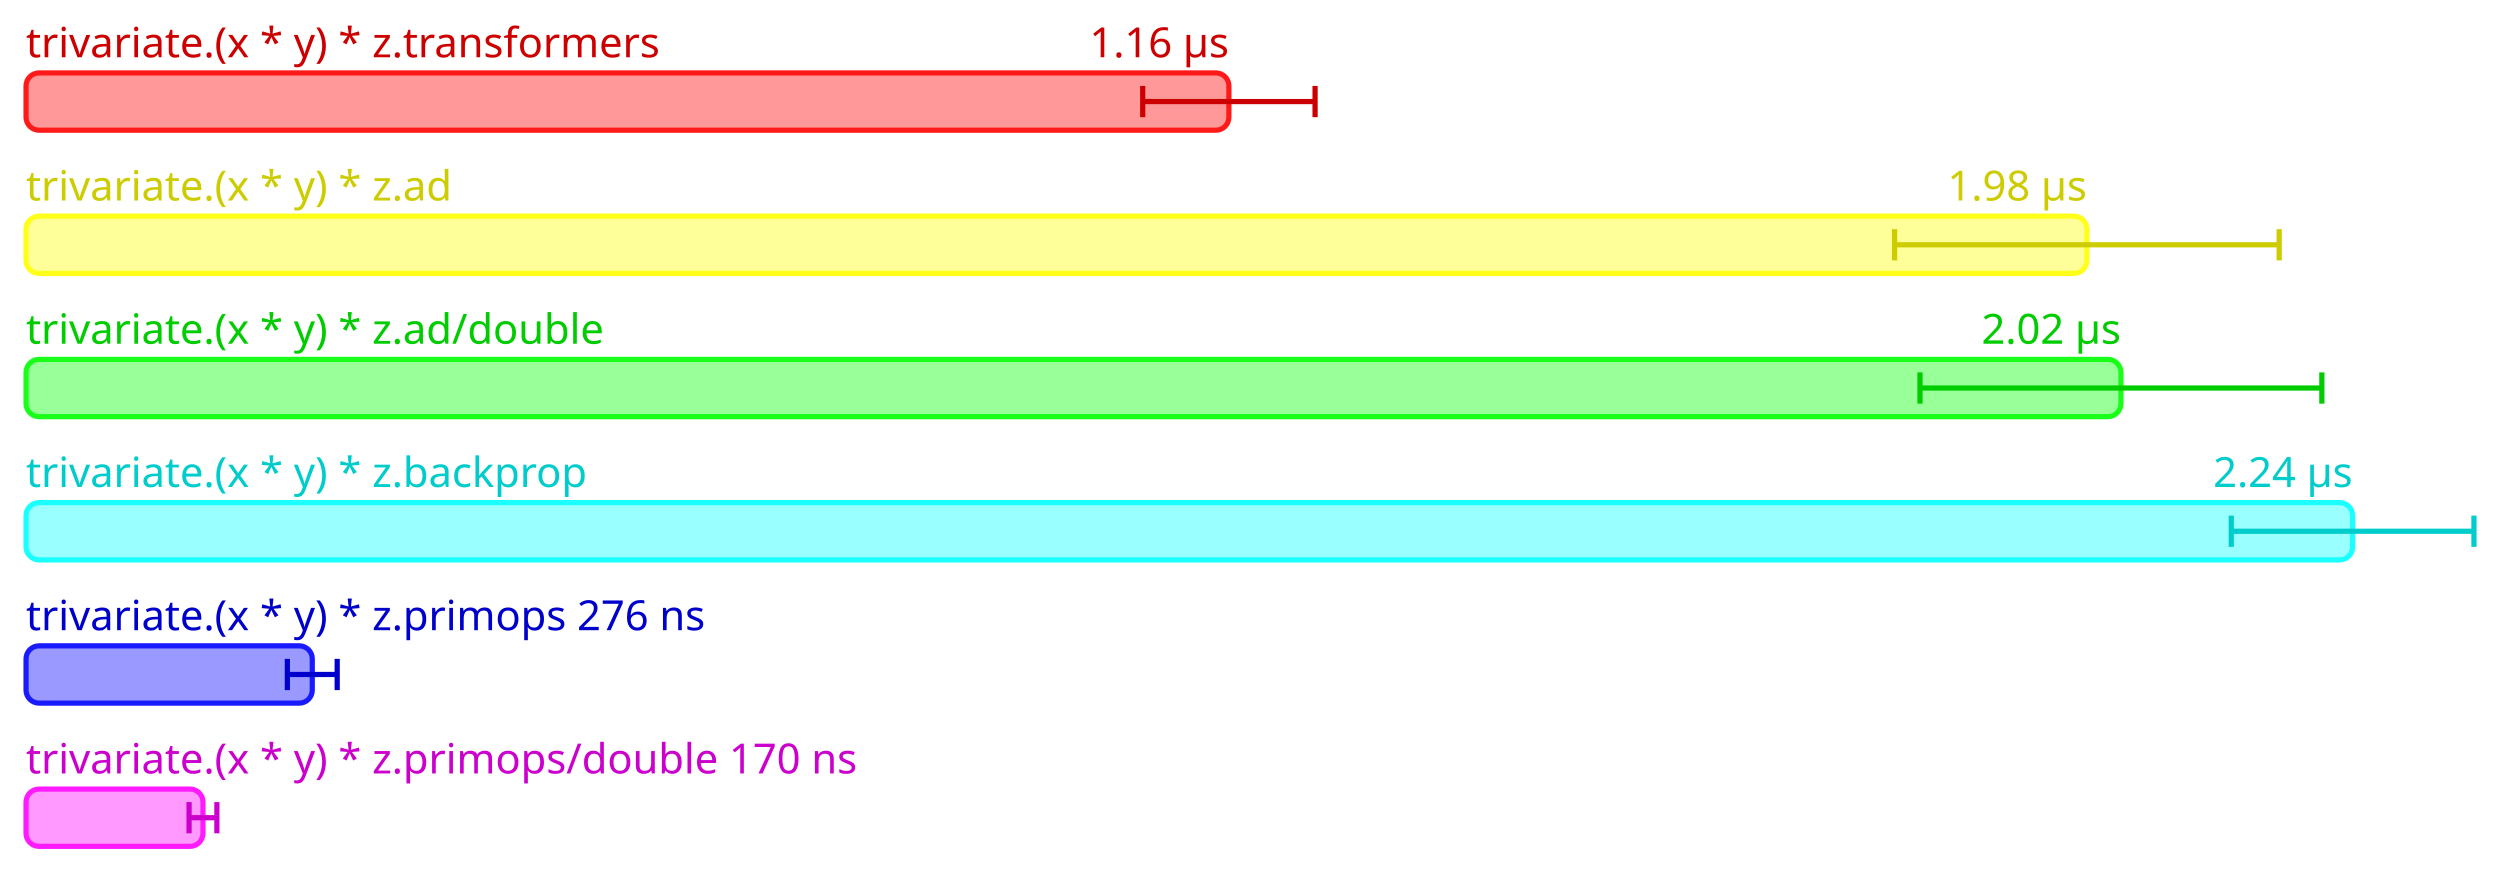
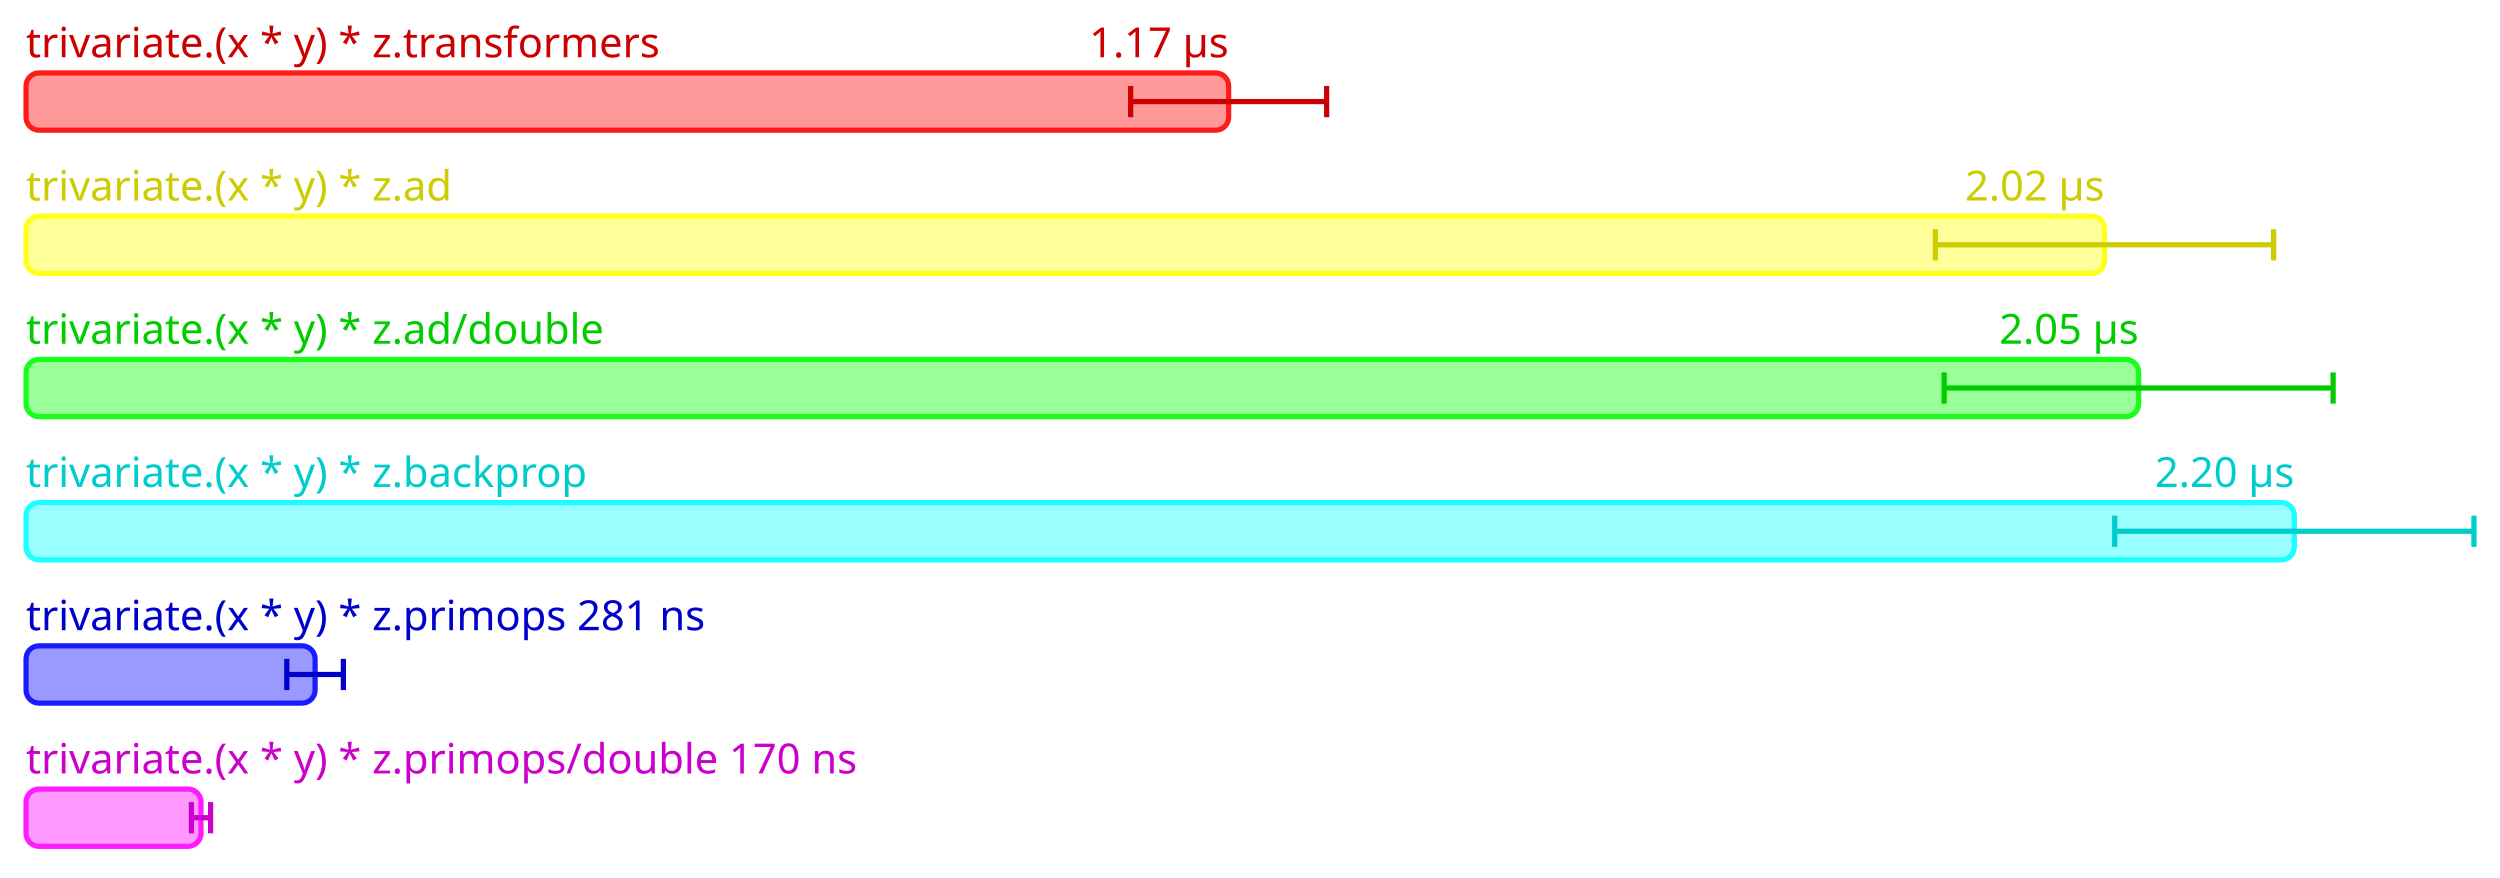
<svg xmlns="http://www.w3.org/2000/svg" height="337" width="960.0" font-size="16" font-family="sans-serif" stroke-width="2">
  <g transform="translate(10.0 0)">
    <g fill="hsl(0, 100%, 40%)">
      <text y="22">trivariate.(x * y) * z.transformers</text>
-       <text y="22" x="461.895" text-anchor="end">1.16 μs</text>
+       <text y="22" x="461.804" text-anchor="end">1.17 μs</text>
    </g>
    <g>
-       <rect y="28" rx="5" height="22" width="461.895" fill="hsl(0, 100%, 80%)" stroke="hsl(0, 100%, 55%)" />
+       <rect y="28" rx="5" height="22" width="461.804" fill="hsl(0, 100%, 80%)" stroke="hsl(0, 100%, 55%)" />
      <g stroke="hsl(0, 100%, 40%)">
-         <line x1="428.801" x2="494.989" y1="39" y2="39" />
-         <line x1="428.801" x2="428.801" y1="33" y2="45" />
-         <line x1="494.989" x2="494.989" y1="33" y2="45" />
+         <line x1="424.173" x2="499.436" y1="39" y2="39" />
+         <line x1="424.173" x2="424.173" y1="33" y2="45" />
+         <line x1="499.436" x2="499.436" y1="33" y2="45" />
      </g>
    </g>
    <g fill="hsl(60, 100%, 40%)">
      <text y="77">trivariate.(x * y) * z.ad</text>
-       <text y="77" x="791.368" text-anchor="end">1.98 μs</text>
+       <text y="77" x="798.115" text-anchor="end">2.02 μs</text>
    </g>
    <g>
-       <rect y="83" rx="5" height="22" width="791.368" fill="hsl(60, 100%, 80%)" stroke="hsl(60, 100%, 55%)" />
+       <rect y="83" rx="5" height="22" width="798.115" fill="hsl(60, 100%, 80%)" stroke="hsl(60, 100%, 55%)" />
      <g stroke="hsl(60, 100%, 40%)">
-         <line x1="717.533" x2="865.204" y1="94" y2="94" />
-         <line x1="717.533" x2="717.533" y1="88" y2="100" />
-         <line x1="865.204" x2="865.204" y1="88" y2="100" />
+         <line x1="733.163" x2="863.067" y1="94" y2="94" />
+         <line x1="733.163" x2="733.163" y1="88" y2="100" />
+         <line x1="863.067" x2="863.067" y1="88" y2="100" />
      </g>
    </g>
    <g fill="hsl(120, 100%, 40%)">
      <text y="132">trivariate.(x * y) * z.ad/double</text>
-       <text y="132" x="804.431" text-anchor="end">2.02 μs</text>
+       <text y="132" x="811.24" text-anchor="end">2.05 μs</text>
    </g>
    <g>
-       <rect y="138" rx="5" height="22" width="804.431" fill="hsl(120, 100%, 80%)" stroke="hsl(120, 100%, 55%)" />
+       <rect y="138" rx="5" height="22" width="811.24" fill="hsl(120, 100%, 80%)" stroke="hsl(120, 100%, 55%)" />
      <g stroke="hsl(120, 100%, 40%)">
-         <line x1="727.274" x2="881.587" y1="149" y2="149" />
-         <line x1="727.274" x2="727.274" y1="143" y2="155" />
-         <line x1="881.587" x2="881.587" y1="143" y2="155" />
+         <line x1="736.555" x2="885.924" y1="149" y2="149" />
+         <line x1="736.555" x2="736.555" y1="143" y2="155" />
+         <line x1="885.924" x2="885.924" y1="143" y2="155" />
      </g>
    </g>
    <g fill="hsl(180, 100%, 40%)">
      <text y="187">trivariate.(x * y) * z.backprop</text>
-       <text y="187" x="893.402" text-anchor="end">2.24 μs</text>
+       <text y="187" x="871.026" text-anchor="end">2.20 μs</text>
    </g>
    <g>
-       <rect y="193" rx="5" height="22" width="893.402" fill="hsl(180, 100%, 80%)" stroke="hsl(180, 100%, 55%)" />
+       <rect y="193" rx="5" height="22" width="871.026" fill="hsl(180, 100%, 80%)" stroke="hsl(180, 100%, 55%)" />
      <g stroke="hsl(180, 100%, 40%)">
-         <line x1="846.804" x2="940.0" y1="204" y2="204" />
-         <line x1="846.804" x2="846.804" y1="198" y2="210" />
+         <line x1="802.053" x2="940.0" y1="204" y2="204" />
+         <line x1="802.053" x2="802.053" y1="198" y2="210" />
        <line x1="940.0" x2="940.0" y1="198" y2="210" />
      </g>
    </g>
-     <text fill="hsl(240, 100%, 40%)" y="242">trivariate.(x * y) * z.primops 276  ns</text>
+     <text fill="hsl(240, 100%, 40%)" y="242">trivariate.(x * y) * z.primops 281  ns</text>
    <g>
-       <rect y="248" rx="5" height="22" width="109.91" fill="hsl(240, 100%, 80%)" stroke="hsl(240, 100%, 55%)" />
+       <rect y="248" rx="5" height="22" width="110.995" fill="hsl(240, 100%, 80%)" stroke="hsl(240, 100%, 55%)" />
      <g stroke="hsl(240, 100%, 40%)">
-         <line x1="100.344" x2="119.477" y1="259" y2="259" />
-         <line x1="100.344" x2="100.344" y1="253" y2="265" />
-         <line x1="119.477" x2="119.477" y1="253" y2="265" />
+         <line x1="100.14" x2="121.85" y1="259" y2="259" />
+         <line x1="100.14" x2="100.14" y1="253" y2="265" />
+         <line x1="121.85" x2="121.85" y1="253" y2="265" />
      </g>
    </g>
    <text fill="hsl(300, 100%, 40%)" y="297">trivariate.(x * y) * z.primops/double 170  ns</text>
    <g>
-       <rect y="303" rx="5" height="22" width="67.942" fill="hsl(300, 100%, 80%)" stroke="hsl(300, 100%, 55%)" />
+       <rect y="303" rx="5" height="22" width="67.184" fill="hsl(300, 100%, 80%)" stroke="hsl(300, 100%, 55%)" />
      <g stroke="hsl(300, 100%, 40%)">
-         <line x1="62.599" x2="73.285" y1="314" y2="314" />
-         <line x1="62.599" x2="62.599" y1="308" y2="320" />
-         <line x1="73.285" x2="73.285" y1="308" y2="320" />
+         <line x1="63.496" x2="70.872" y1="314" y2="314" />
+         <line x1="63.496" x2="63.496" y1="308" y2="320" />
+         <line x1="70.872" x2="70.872" y1="308" y2="320" />
      </g>
    </g>
  </g>
</svg>
